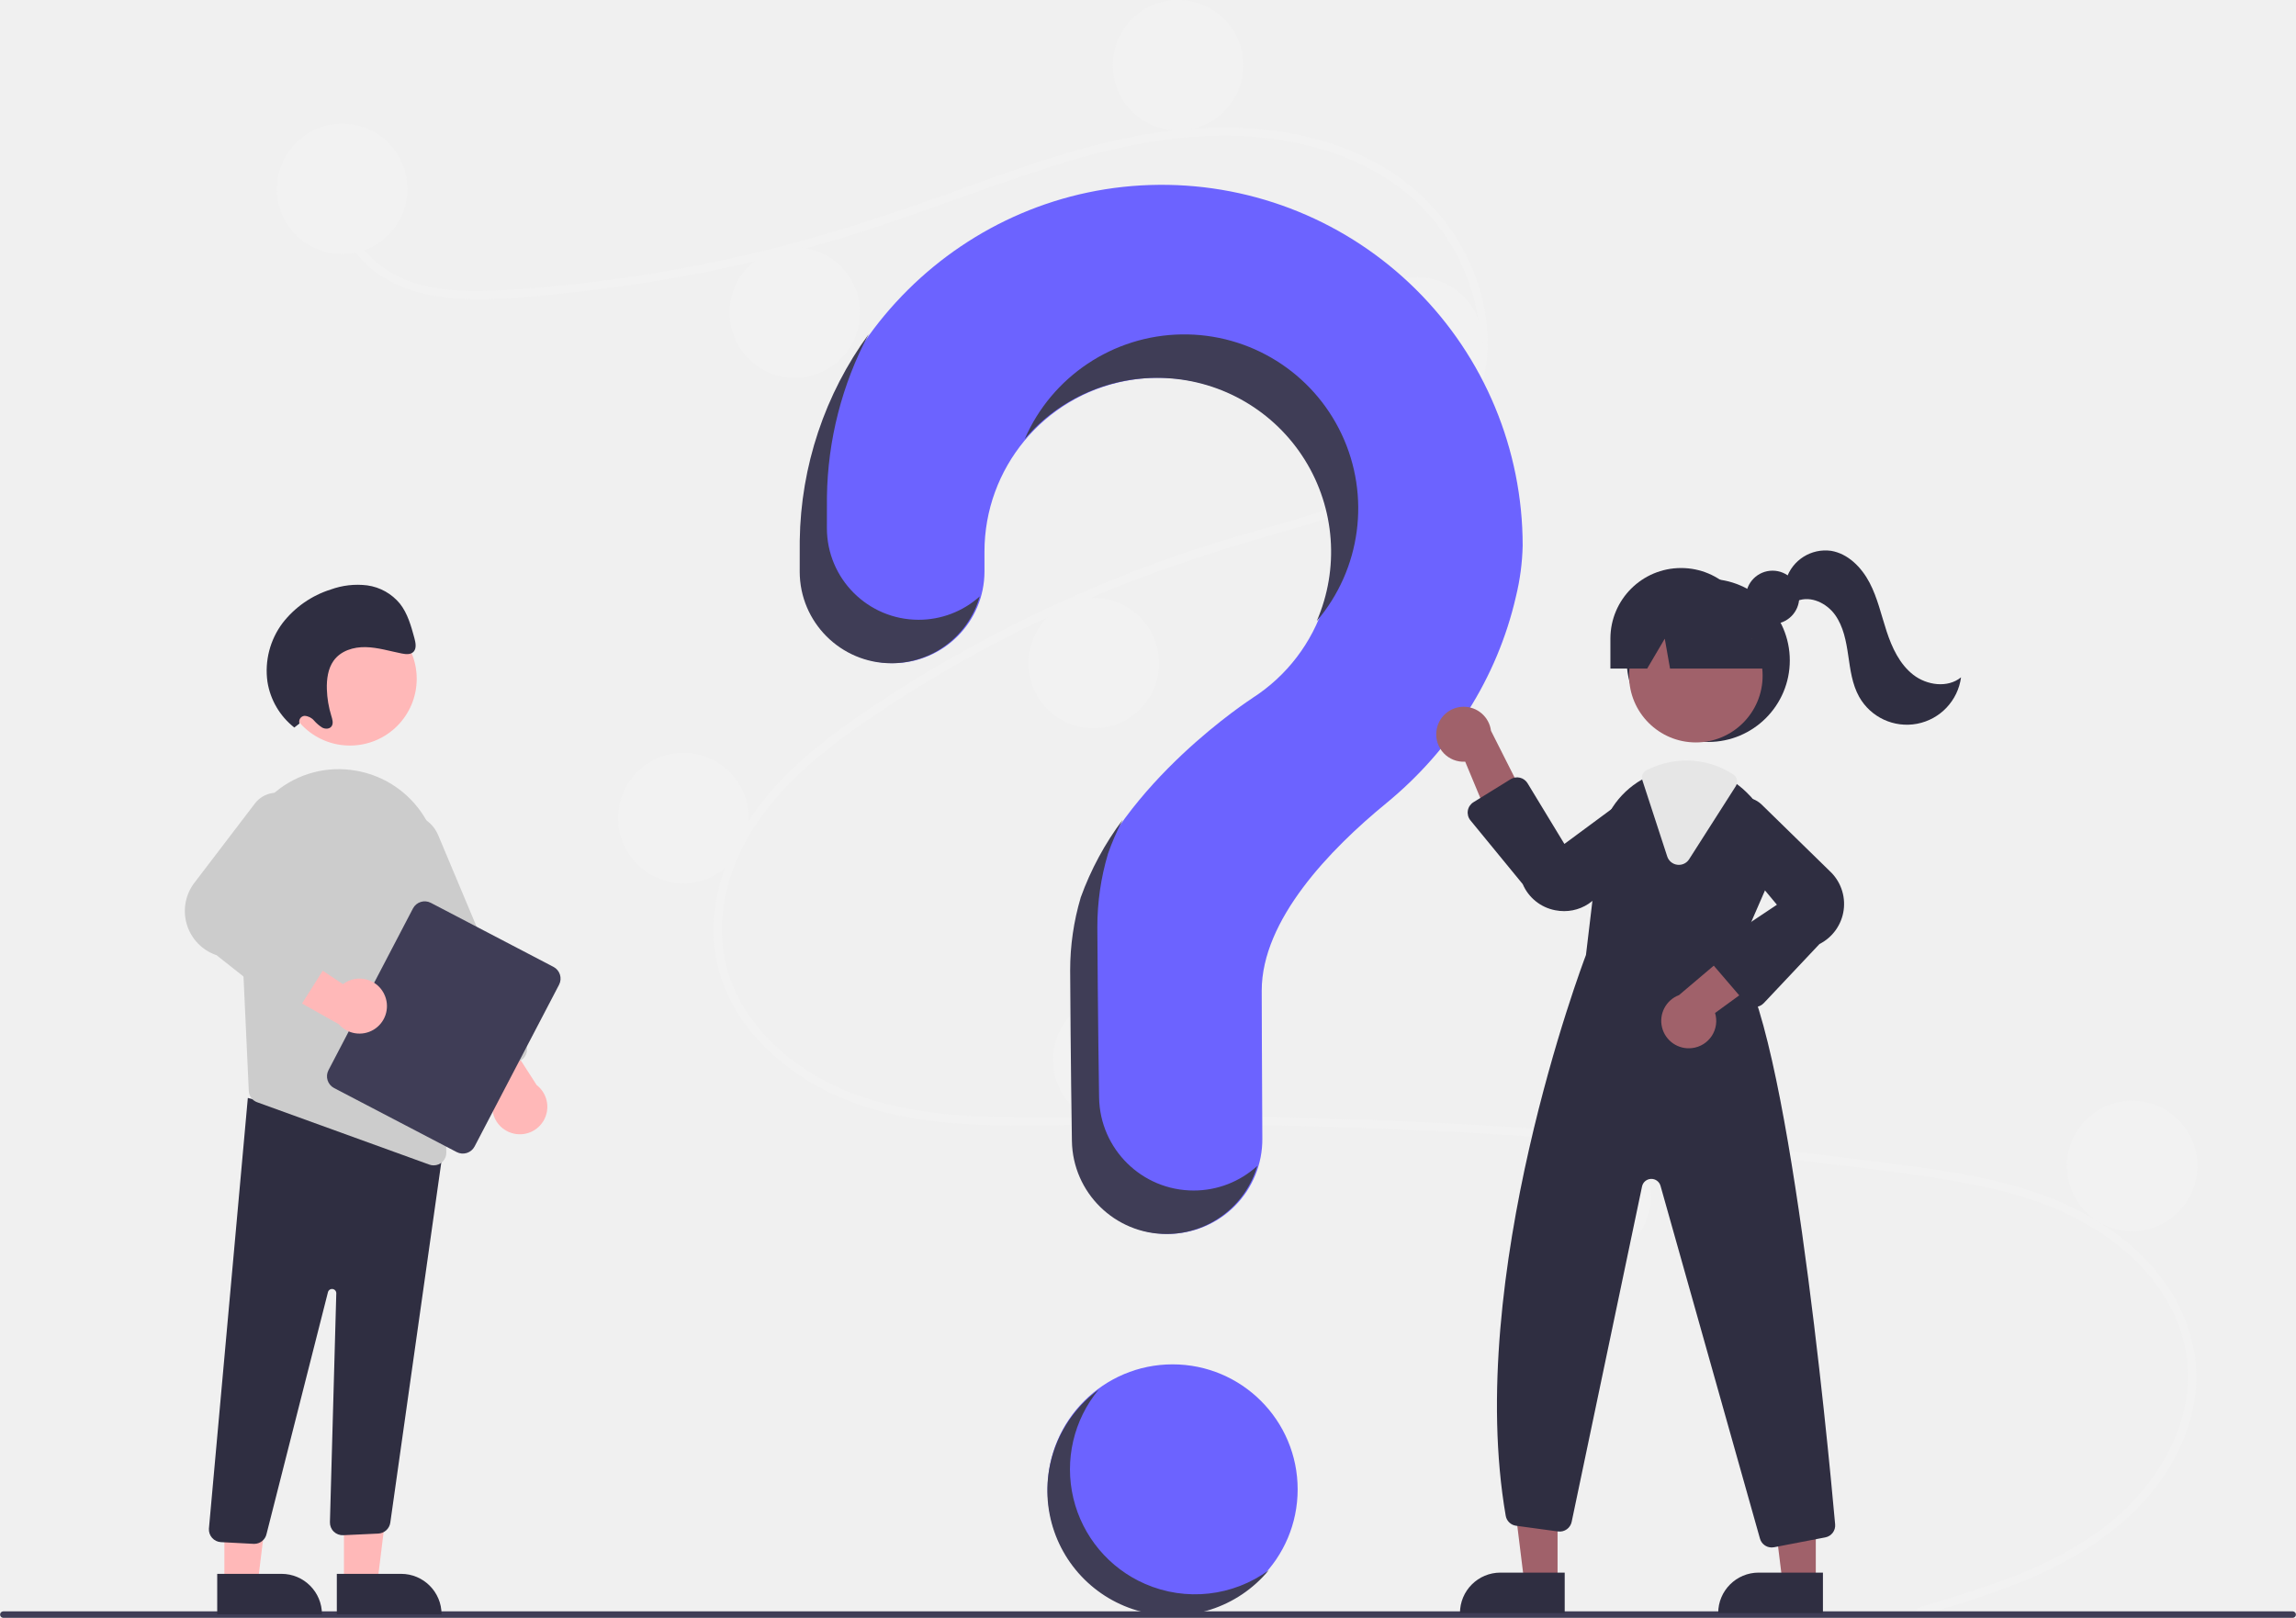
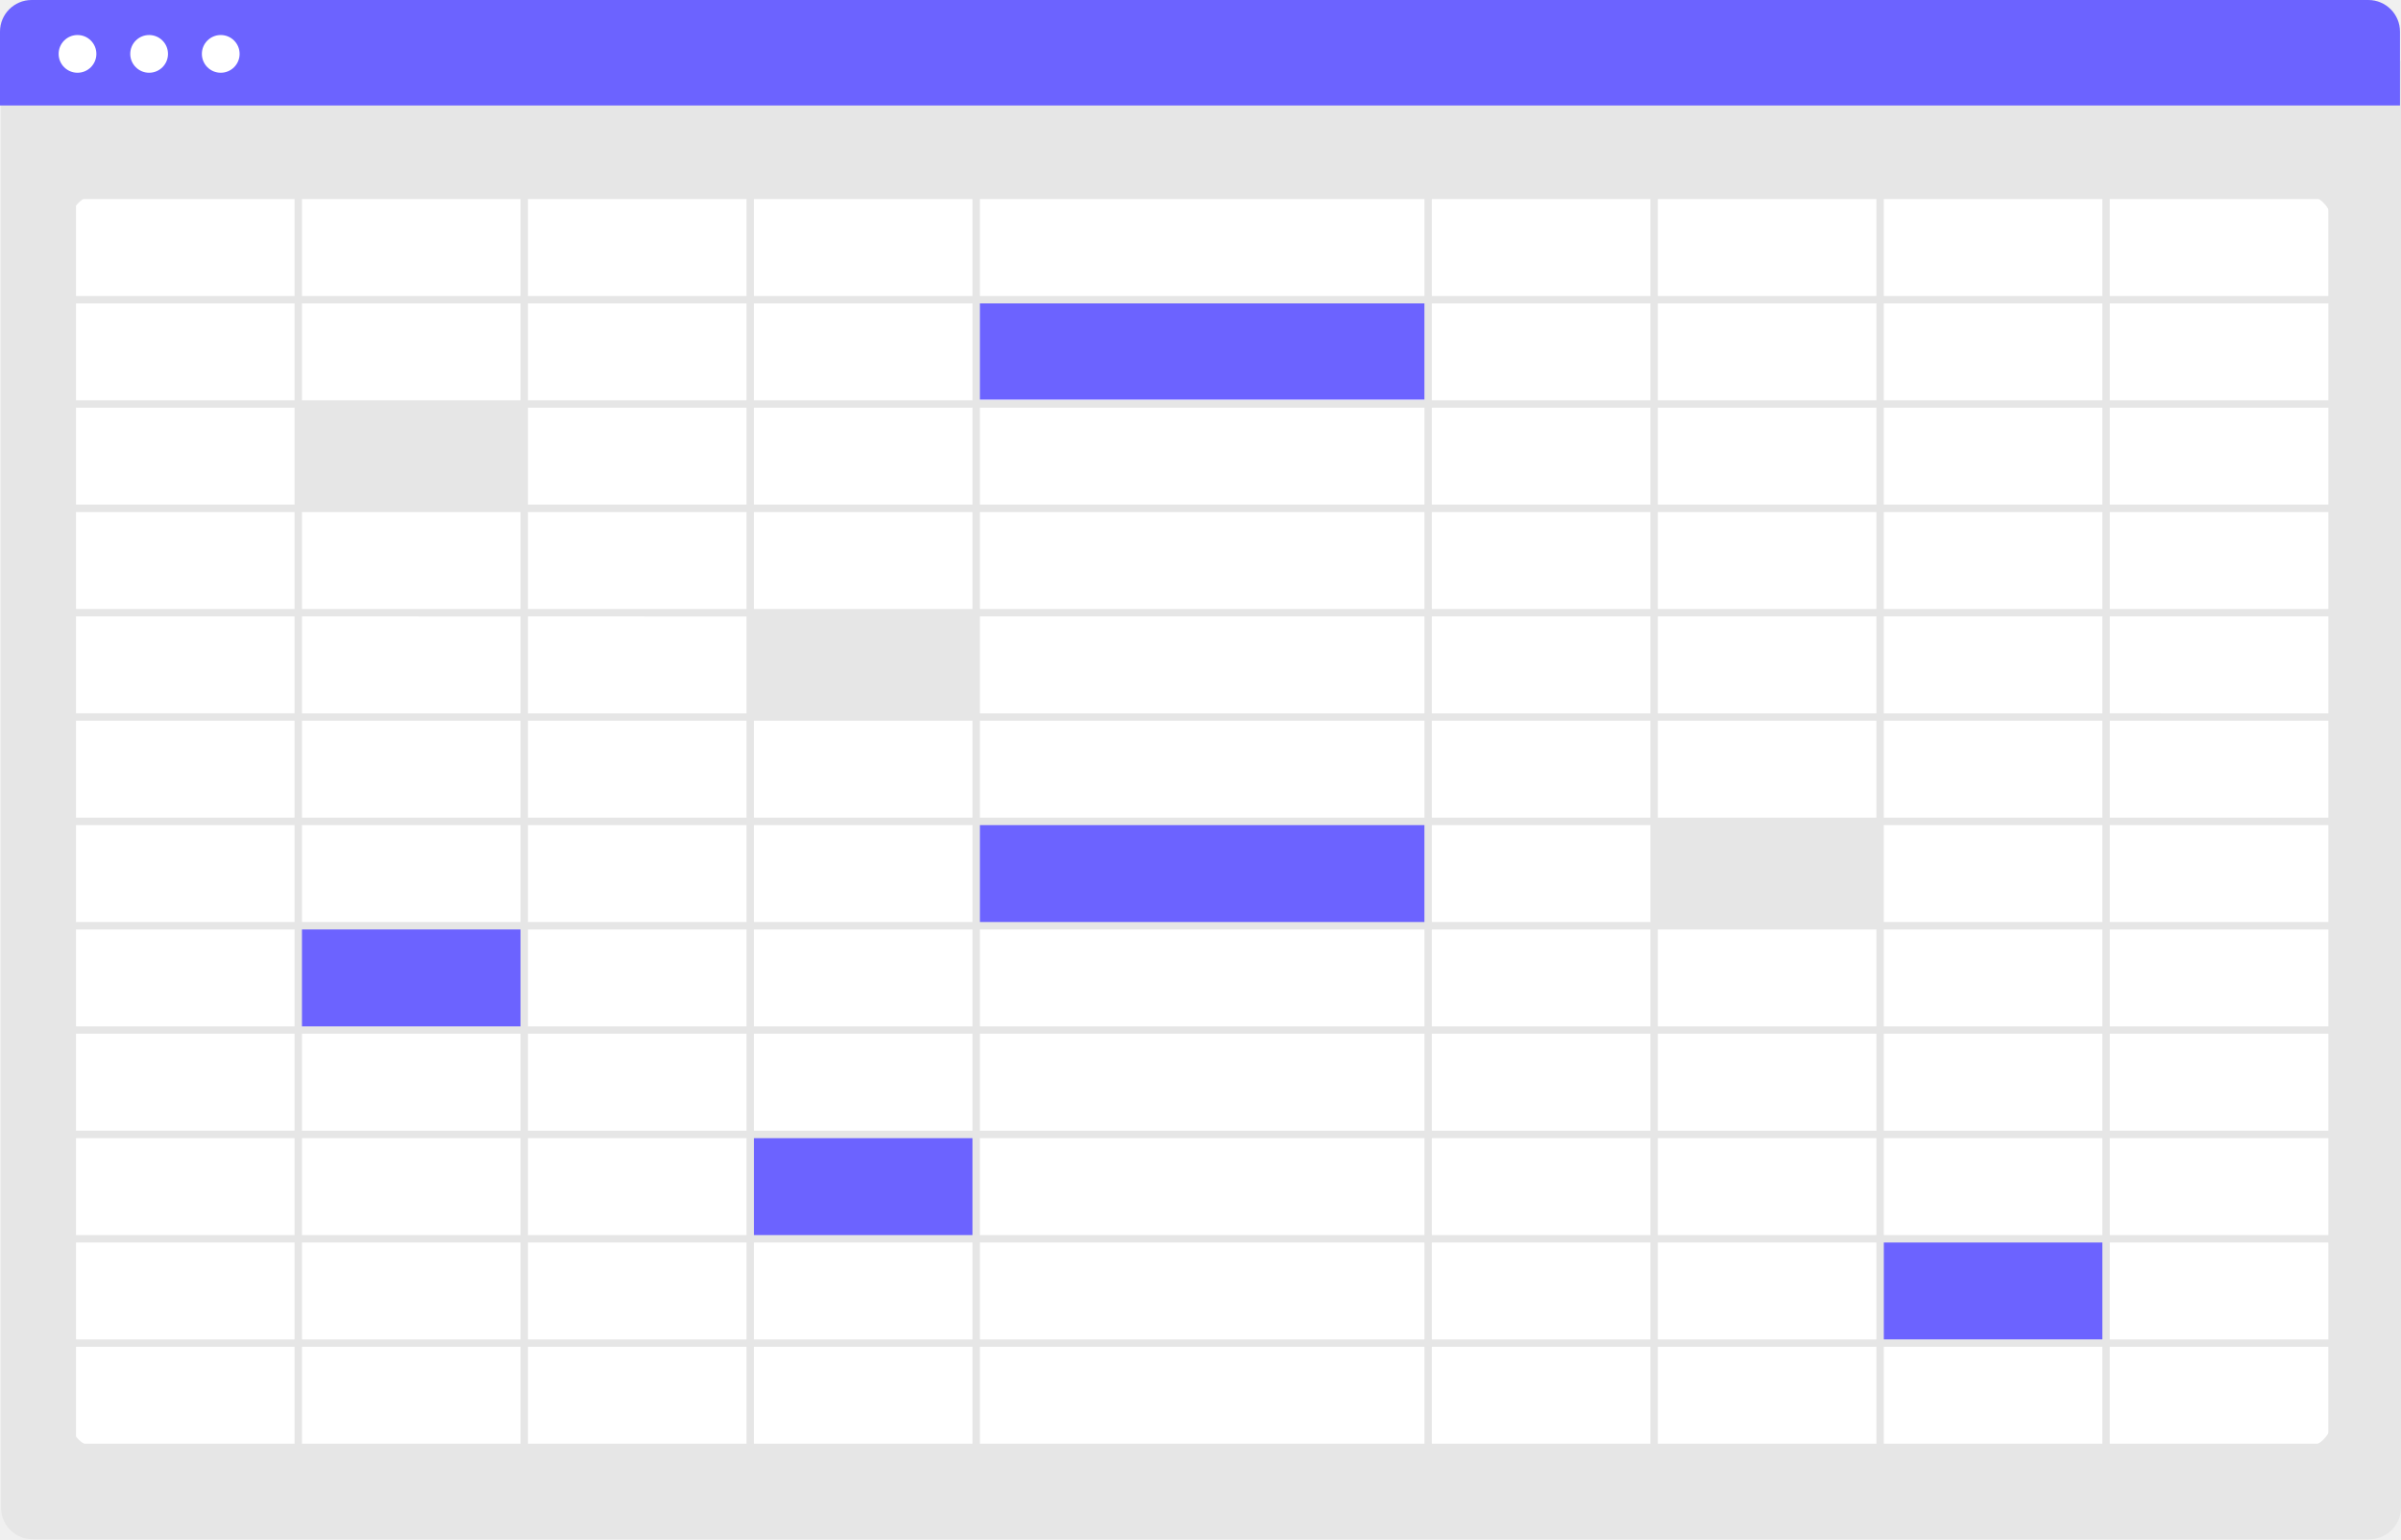
- <svg xmlns="http://www.w3.org/2000/svg" width="844.675" height="595.262" viewBox="0 0 844.675 595.262" role="img" artist="Katerina Limpitsouni" source="https://undraw.co/">
-   <circle cx="431.393" cy="548" r="46" fill="#6c63ff" />
-   <path d="M883.862,743.785c25.735-7.729,53.094-15.788,73.503-34.161,18.238-16.418,30.55-41.489,22.995-66.112-7.54-24.572-30.124-40.956-53.442-49.105-13.225-4.622-27.061-7.186-40.891-9.2-15.035-2.19-30.136-3.984-45.23-5.71q-91.677-10.486-184.044-12.811c-30.385-.765-60.764-.747-91.152-.306-27.139.394-55.722.384-80.899-11.151-19.578-8.97-37.348-25.289-42.803-46.734-6.297-24.755,5.318-49.964,21.98-67.892,8.783-9.45,19.047-17.404,29.636-24.717,11.487-7.934,23.375-15.306,35.521-22.188a494.634,494.634,0,0,1,74.767-34.468c12.746-4.634,25.68-8.633,38.728-12.321,11.017-3.115,22.068-6.234,32.716-10.477,20.583-8.204,40.161-22.1,45.395-44.881,4.96-21.591-3.403-45.031-18.065-61.071-16.963-18.557-42.539-26.692-67.06-28.008-27.528-1.478-54.422,5.412-80.297,14.156-27.597,9.326-54.599,20.049-82.778,27.603a556.958,556.958,0,0,1-85.196,15.837c-14.082,1.5-28.59,3.193-42.756,2.045-11.872-.962-23.684-4.454-32.434-12.88-7.503-7.225-11.972-17.154-10.435-27.632.279-1.903,3.17-1.094,2.893.798-1.87,12.755,6.8,24.509,17.484,30.529,12.348,6.958,27.374,6.968,41.122,6.172a537.825,537.825,0,0,0,88.515-12.796c28.593-6.531,56.164-15.866,83.704-25.839,26.156-9.472,52.897-18.716,80.84-20.767,24.246-1.78,49.752,1.752,70.874,14.423,18.564,11.136,32.215,29.707,36.565,51.018,4.25,20.825-1.636,41.785-17.4,56.317-16.321,15.046-38.701,21.479-59.557,27.404-26.452,7.514-52.337,16.298-77.392,27.703a485.824,485.824,0,0,0-72.8,40.928c-22.246,15.202-44.201,34.331-51.237,61.451-3.277,12.633-2.672,26.032,2.812,37.965,4.876,10.61,12.907,19.535,22.262,26.419,22.321,16.424,50.453,19.797,77.414,20.132,30.281.377,60.564-.645,90.855-.148q92.599,1.52,184.819,11.273,23.108,2.446,46.158,5.407c13.822,1.776,27.69,3.541,41.278,6.695,24.162,5.608,47.674,16.392,62.692,36.878a61.319,61.319,0,0,1,11.947,30.446c1.051,11.524-1.77,23.069-6.98,33.321-11.532,22.69-33.134,37.123-56.073,46.605-12.287,5.079-25.032,8.926-37.752,12.746-1.853.557-2.645-2.338-.798-2.893Z" transform="translate(-177.6623 -152.3692)" fill="#f2f2f2" />
-   <circle cx="125.893" cy="69.5" r="24" fill="#f2f2f2" />
-   <circle cx="292.393" cy="115" r="24" fill="#f2f2f2" />
-   <circle cx="433.393" cy="24" r="24" fill="#f2f2f2" />
-   <circle cx="521.393" cy="126" r="24" fill="#f2f2f2" />
-   <circle cx="402.393" cy="244" r="24" fill="#f2f2f2" />
-   <circle cx="251.393" cy="301" r="24" fill="#f2f2f2" />
-   <circle cx="411.393" cy="390" r="24" fill="#f2f2f2" />
-   <circle cx="583.393" cy="440" r="24" fill="#f2f2f2" />
-   <circle cx="784.393" cy="429" r="24" fill="#f2f2f2" />
-   <path d="M604.128,220.373c-71.892.508-130.756,58.93-131.777,130.816-.009.664-.014,5.33-.013,11.434a33.748,33.748,0,0,0,33.744,33.746h0a33.769,33.769,0,0,0,33.761-33.798c-.003-4.152-.006-7.026-.006-7.202a64,64,0,1,1,98.52,53.879l.012.014s-48.028,30.92-62.671,73.335l.012.003a94.004,94.004,0,0,0-3.874,26.768c0,3.725.219,36.321.643,62.778a34.786,34.786,0,0,0,34.79,34.222h0a34.796,34.796,0,0,0,34.794-35.011c-.147-24.229-.227-52.442-.227-54.489,0-26.045,25.125-51.995,45.764-68.917,23.766-19.487,40.868-46.043,47.737-75.999a86.762,86.762,0,0,0,2.499-18.834A132.75,132.75,0,0,0,604.128,220.373Z" transform="translate(-177.6623 -152.3692)" fill="#6c63ff" />
-   <path d="M1021.147,747.631H178.853a1.191,1.191,0,0,1,0-2.381h842.294a1.191,1.191,0,0,1,0,2.381Z" transform="translate(-177.6623 -152.3692)" fill="#3f3d56" />
-   <circle cx="628.449" cy="242.996" r="30" fill="#2f2e41" />
-   <polygon points="573.012 582.129 560.753 582.129 554.92 534.841 573.015 534.841 573.012 582.129" fill="#a0616a" />
-   <path d="M551.996,578.626h23.644a0,0,0,0,1,0,0v14.887a0,0,0,0,1,0,0H537.109a0,0,0,0,1,0,0v0A14.887,14.887,0,0,1,551.996,578.626Z" fill="#2f2e41" />
-   <polygon points="668.012 582.129 655.753 582.129 649.92 534.841 668.015 534.841 668.012 582.129" fill="#a0616a" />
-   <path d="M646.996,578.626h23.644a0,0,0,0,1,0,0v14.887a0,0,0,0,1,0,0H632.109a0,0,0,0,1,0,0v0A14.887,14.887,0,0,1,646.996,578.626Z" fill="#2f2e41" />
-   <circle cx="623.89" cy="248.61" r="24.561" fill="#a0616a" />
-   <path d="M816.191,504.775l10.99-25.25a31.383,31.383,0,0,0-6.95-35.6,31.873,31.873,0,0,0-3.07-2.67,30.935,30.935,0,0,0-18.99-6.57,32.179,32.179,0,0,0-13.4,2.98c-.36.16-.71.33-1.07.5-.69.33-1.37.69-2.03,1.06a31.678,31.678,0,0,0-15.7,23.88l-4.85,40.64c-1.22,3.19-44.74,118.39-29.52,206.34a4.467,4.467,0,0,0,3.82,3.67l15.43,2.1a4.497,4.497,0,0,0,5.01-3.53l25.89-123.41a3.503,3.503,0,0,1,6.8-.23l36.58,129.78a4.471,4.471,0,0,0,4.31,3.28,5.122,5.122,0,0,0,.87-.08l18.85-3.63a4.471,4.471,0,0,0,3.63-4.81C850.021,682.335,835.301,527.605,816.191,504.775Z" transform="translate(-177.6623 -152.3692)" fill="#2f2e41" />
-   <path d="M706.102,421.419A10.056,10.056,0,0,0,716.696,432.623l13.729,32.992,10.385-15.394-14.629-28.97a10.11,10.11,0,0,0-20.079.169Z" transform="translate(-177.6623 -152.3692)" fill="#a0616a" />
-   <path d="M800.19,537.996a10.056,10.056,0,0,0,8.427-12.913l28.885-21.038-17.39-6.512-24.764,20.977a10.11,10.11,0,0,0,4.842,19.487Z" transform="translate(-177.6623 -152.3692)" fill="#a0616a" />
-   <path d="M753.102,487.61a17.057,17.057,0,0,1-3.298-.325,16.305,16.305,0,0,1-11.948-9.616l-19.234-23.453a4.501,4.501,0,0,1,1.111-6.681l13.684-8.471a4.5,4.5,0,0,1,6.215,1.49l13.556,22.334L779.15,443.702A9.721,9.721,0,0,1,790.46,459.264l-25.912,23.637A16.253,16.253,0,0,1,753.102,487.61Z" transform="translate(-177.6623 -152.3692)" fill="#2f2e41" />
-   <path d="M823.252,522.883c-.035,0-.071,0-.106-.001a4.508,4.508,0,0,1-3.311-1.57l-12.166-14.193a4.5,4.5,0,0,1,.92-6.673l22.781-15.188-20.638-24.812a9.721,9.721,0,0,1,14.887-12.183l25.084,24.513a16.525,16.525,0,0,1-3.675,26.94l-20.501,21.754A4.507,4.507,0,0,1,823.252,522.883Z" transform="translate(-177.6623 -152.3692)" fill="#2f2e41" />
-   <path d="M795.307,470.584a4.632,4.632,0,0,1-.584-.037,4.461,4.461,0,0,1-3.71-3.069l-9.142-28.029a3.083,3.083,0,0,1,1.594-3.725l.297-.14c.269-.128.535-.254.807-.375a32.574,32.574,0,0,1,13.603-3.023,31.327,31.327,0,0,1,17.161,5.157,3.13,3.13,0,0,1,.901,4.294L799.084,468.504A4.455,4.455,0,0,1,795.307,470.584Z" transform="translate(-177.6623 -152.3692)" fill="#e6e6e6" />
-   <circle cx="652.101" cy="219.786" r="9.817" fill="#2f2e41" />
-   <path d="M796.111,361.365h0a26,26,0,0,0-26,26v11h13.529l6.471-11,1.941,11h41.059l-11-11A26,26,0,0,0,796.111,361.365Z" transform="translate(-177.6623 -152.3692)" fill="#2f2e41" />
-   <path d="M834.809,365.431a15.15,15.15,0,0,1,16.481-10.396c6.256,1.046,11.202,6.075,14.149,11.691s4.308,11.903,6.289,17.928,4.791,12.084,9.793,15.984,12.677,4.958,17.59.946a20.118,20.118,0,0,1-37.477,7.181c-2.592-4.612-3.261-10.017-4.03-15.251s-1.767-10.65-4.862-14.94-8.888-7.093-13.804-5.139Z" transform="translate(-177.6623 -152.3692)" fill="#2f2e41" />
-   <path d="M515.609,380.408h0a33.748,33.748,0,0,1-33.744-33.746c-0-6.104.004-10.771.013-11.434a131.507,131.507,0,0,1,15.359-59.909,131.803,131.803,0,0,0-25.359,75.909c-.009.664-.014,5.33-.013,11.434a33.748,33.748,0,0,0,33.744,33.746h0A33.773,33.773,0,0,0,538.097,371.817,33.622,33.622,0,0,1,515.609,380.408Z" transform="translate(-177.6623 -152.3692)" fill="#3f3d56" />
-   <path d="M606.415,291.478a64.004,64.004,0,0,1,55.659,89.413,63.997,63.997,0,1,0-107.426-66.985A63.871,63.871,0,0,1,606.415,291.478Z" transform="translate(-177.6623 -152.3692)" fill="#3f3d56" />
-   <path d="M616.797,590.408h0a34.787,34.787,0,0,1-34.79-34.222c-.423-26.456-.643-59.052-.643-62.778a94.004,94.004,0,0,1,3.874-26.768l-.012-.003a95.069,95.069,0,0,1,5.494-12.701,110.047,110.047,0,0,0-15.494,28.701l.012.003a94.004,94.004,0,0,0-3.874,26.768c0,3.725.219,36.321.643,62.778a34.787,34.787,0,0,0,34.79,34.222h0a34.803,34.803,0,0,0,33.402-25.048A34.66,34.66,0,0,1,616.797,590.408Z" transform="translate(-177.6623 -152.3692)" fill="#3f3d56" />
-   <polygon points="126.541 582.585 138.8 582.584 144.633 535.296 126.538 535.297 126.541 582.585" fill="#ffb8b8" />
-   <path d="M301.576,731.451H340.107a0,0,0,0,1,0,0v14.887a0,0,0,0,1,0,0H316.463A14.887,14.887,0,0,1,301.576,731.451v0A0,0,0,0,1,301.576,731.451Z" transform="translate(464.0541 1325.404) rotate(179.9974)" fill="#2f2e41" />
-   <polygon points="82.541 582.585 94.8 582.584 100.633 535.296 82.538 535.297 82.541 582.585" fill="#ffb8b8" />
-   <path d="M257.576,731.451H296.107a0,0,0,0,1,0,0v14.887a0,0,0,0,1,0,0H272.463A14.887,14.887,0,0,1,257.576,731.451v0A0,0,0,0,1,257.576,731.451Z" transform="translate(376.0541 1325.406) rotate(179.9974)" fill="#2f2e41" />
-   <path d="M270.917,720.411l-11.975-.63a4.673,4.673,0,0,1-4.419-4.967l14.313-158.466,65.911,17.786,6.35-1.732L321.239,712.686a4.696,4.696,0,0,1-4.358,3.945l-12.909.601a4.674,4.674,0,0,1-4.931-4.796l2.339-84.196a1.558,1.558,0,0,0-3.083-.36L275.739,716.692a4.646,4.646,0,0,1-4.569,3.725C271.086,720.418,271.002,720.416,270.917,720.411Z" transform="translate(-177.6623 -152.3692)" fill="#2f2e41" />
-   <circle cx="128.742" cy="249.759" r="24.561" fill="#ffb8b8" />
-   <path d="M265.512,474.287l2.701,58.267.976,21.199a4.642,4.642,0,0,0,3.074,4.175l63.336,22.943a4.477,4.477,0,0,0,1.6.28,4.644,4.644,0,0,0,4.664-4.788L339.266,471.597A36.93,36.93,0,0,0,308.522,435.92c-.613-.093-1.236-.187-1.859-.27a36.249,36.249,0,0,0-29.165,9.441,37.236,37.236,0,0,0-11.986,29.196Z" transform="translate(-177.6623 -152.3692)" fill="#ccc" />
-   <path d="M365.855,569.245a10.064,10.064,0,0,1-5.369-15.227l-21.478-28.56,18.534-1.147,17.554,27.297a10.111,10.111,0,0,1-9.242,17.637Z" transform="translate(-177.6623 -152.3692)" fill="#ffb8b8" />
-   <path d="M350.753,548.85a4.644,4.644,0,0,1-2.541-2.518L315.854,469.237a12.463,12.463,0,1,1,22.984-9.647l32.358,77.095a4.679,4.679,0,0,1-2.5,6.118l-14.365,6.029a4.642,4.642,0,0,1-3.577.017Z" transform="translate(-177.6623 -152.3692)" fill="#ccc" />
-   <path d="M298.508,546.131,329.587,486.622a4.878,4.878,0,0,1,6.575-2.063l45.112,23.56a4.878,4.878,0,0,1,2.063,6.575l-31.079,59.509a4.878,4.878,0,0,1-6.575,2.063L300.571,552.706A4.878,4.878,0,0,1,298.508,546.131Z" transform="translate(-177.6623 -152.3692)" fill="#3f3d56" />
-   <path d="M319.351,518.943a10.064,10.064,0,0,0-15.517-4.46l-29.778-19.754-.051,18.57L302.29,529.21a10.111,10.111,0,0,0,17.06-10.267Z" transform="translate(-177.6623 -152.3692)" fill="#ffb8b8" />
-   <path d="M281.701,523.119l-24.337-19.278a17.163,17.163,0,0,1-7.823-27.135l22.097-28.96a10.096,10.096,0,0,1,17.13,10.284l-17.484,28.6,25.694,12.187a4.674,4.674,0,0,1,1.948,6.72l-10.372,16.414a4.682,4.682,0,0,1-3.167,2.111c-.026.004-.051.008-.077.012A4.696,4.696,0,0,1,281.701,523.119Z" transform="translate(-177.6623 -152.3692)" fill="#ccc" />
-   <path d="M287.845,418.574a2.135,2.135,0,0,1,1.856-2.819,4.93,4.93,0,0,1,3.476,1.715,13.833,13.833,0,0,0,3.071,2.637c1.188.599,2.8.514,3.477-.628.636-1.072.2-2.508-.185-3.753a36.907,36.907,0,0,1-1.63-9.77c-.111-3.7.411-7.562,2.46-10.448,2.644-3.725,7.371-5.139,11.845-5.036s8.875,1.484,13.307,2.357c1.53.301,3.328.456,4.352-.73,1.088-1.261.688-3.301.226-5.004-1.201-4.417-2.475-8.985-5.265-12.552a18.898,18.898,0,0,0-12.061-6.79,28.938,28.938,0,0,0-13.462,1.528,36.096,36.096,0,0,0-17.683,12.319,29.236,29.236,0,0,0-5.578,21.6,26.667,26.667,0,0,0,9.886,16.855Z" transform="translate(-177.6623 -152.3692)" fill="#2f2e41" />
-   <path d="M598.92,735.149a45.994,45.994,0,0,1-17.07-71.489,45.997,45.997,0,1,0,62.569,66.464A45.969,45.969,0,0,1,598.92,735.149Z" transform="translate(-177.6623 -152.3692)" fill="#3f3d56" />
+ <svg xmlns="http://www.w3.org/2000/svg" width="800.273" height="513.21" viewBox="0 0 800.273 513.21" role="img" artist="Katerina Limpitsouni" source="https://undraw.co/">
+   <g transform="translate(-706.769 -271.611)">
+     <path d="M1227.483,688.357H448.611a10.542,10.542,0,0,1-10.53-10.53V195.42h799.932V677.827a10.541,10.541,0,0,1-10.53,10.53Z" transform="translate(269.029 96.465)" fill="#e6e6e6" />
+     <path d="M1197.4,644.108H464.2a10.656,10.656,0,0,1-10.645-10.644V236.184A10.657,10.657,0,0,1,464.2,225.54h733.2a10.656,10.656,0,0,1,10.644,10.644v397.28a10.656,10.656,0,0,1-10.644,10.645Z" transform="translate(276.275 110.567)" fill="#fff" />
+     <path d="M1237.781,216.782H437.849v-24.64a10.542,10.542,0,0,1,10.53-10.53h778.872a10.542,10.542,0,0,1,10.53,10.53Z" transform="translate(268.92 90)" fill="#6c63ff" />
+     <circle cx="6.289" cy="6.289" r="6.289" transform="translate(726.314 283.289)" fill="#fff" />
+     <circle cx="6.289" cy="6.289" r="6.289" transform="translate(750.185 283.289)" fill="#fff" />
+     <circle cx="6.289" cy="6.289" r="6.289" transform="translate(774.056 283.289)" fill="#fff" />
+     <rect width="75.568" height="33.448" transform="translate(805.188 407.345)" fill="#e6e6e6" />
+     <rect width="75.568" height="33.448" transform="translate(956.324 476.719)" fill="#e6e6e6" />
+     <rect width="75.568" height="33.448" transform="translate(805.188 580.779)" fill="#6c63ff" />
+     <rect width="75.568" height="33.448" transform="translate(956.324 650.152)" fill="#6c63ff" />
+     <rect width="75.568" height="33.448" transform="translate(1332.923 684.839)" fill="#6c63ff" />
+     <rect width="75.568" height="33.448" transform="translate(1257.355 546.092)" fill="#e6e6e6" />
+     <rect width="151.135" height="33.448" transform="translate(1031.892 546.092)" fill="#6c63ff" />
+     <rect width="151.135" height="33.448" transform="translate(1031.892 371.42)" fill="#6c63ff" />
+     <path d="M453.414,225.122V645.08H1209.09V225.122Zm753.2,34.79H1133.77V227.6h72.842ZM757.171,503.442V471.13H905.333v32.312Zm148.162,2.478v32.313H757.171V505.92Zm0-139.16v32.312H757.171V366.76Zm-148.162-2.478V331.97H905.333v32.313Zm0,69.58V401.55H905.333v32.313Zm148.162,2.478v32.313H757.171V436.34ZM754.694,399.072H681.852V366.76h72.842Zm0,2.478v32.313H681.852V401.55Zm0,34.79v32.313H681.852V436.34Zm0,34.79v32.312H681.852V471.13Zm153.117,0h72.842v32.312H907.81Zm0-2.478V436.34h72.842v32.313Zm0-34.79V401.55h72.842v32.313Zm0-34.79V366.76h72.842v32.312Zm0-34.79V331.97h72.842v32.313Zm0-34.79V297.18h72.842v32.313Zm-2.478,0H757.171V297.18H905.333Zm-150.639,0H681.852V297.18h72.842Zm0,2.478v32.313H681.852V331.97Zm-75.32,32.313H606.531V331.97h72.843Zm0,2.478v32.312H606.531V366.76Zm0,34.79v32.313H606.531V401.55Zm0,34.79v32.313H606.531V436.34Zm0,34.79v32.312H606.531V471.13Zm0,34.79v32.313H606.531V505.92Zm2.478,0h72.842v32.313H681.852Zm72.842,34.79v32.312H681.852V540.71Zm2.478,0H905.333v32.312H757.171Zm150.639,0h72.842v32.312H907.81Zm0-2.478V505.92h72.842v32.313Zm75.32-32.313h72.843v32.313H983.13Zm0-2.478V471.13h72.843v32.312Zm0-34.79V436.34h72.843v32.313Zm0-34.79V401.55h72.843v32.313Zm0-34.79V366.76h72.843v32.312Zm0-34.79V331.97h72.843v32.313Zm0-34.79V297.18h72.843v32.313Zm0-34.79V262.39h72.843V294.7Zm-2.478,0H907.81V262.39h72.842Zm-75.32,0H757.171V262.39H905.333Zm-150.639,0H681.852V262.39h72.842Zm-75.32,0H606.531V262.39h72.843Zm0,2.478v32.313H606.531V297.18Zm-75.321,32.313H531.211V297.18h72.842Zm0,2.478v32.313H531.211V331.97Zm0,34.79v32.312H531.211V366.76Zm0,34.79v32.313H531.211V401.55Zm0,34.79v32.313H531.211V436.34Zm0,34.79v32.312H531.211V471.13Zm0,34.79v32.313H531.211V505.92Zm0,34.79v32.312H531.211V540.71Zm2.478,0h72.843v32.312H606.531Zm72.843,34.79v32.313H606.531V575.5Zm2.478,0h72.842v32.313H681.852Zm75.32,0H905.333v32.313H757.171Zm150.639,0h72.842v32.313H907.81Zm75.32,0h72.843v32.313H983.13Zm0-2.478V540.71h72.843v32.312Zm75.321-32.312h72.842v32.312h-72.842Zm0-2.478V505.92h72.842v32.313Zm0-34.79V471.13h72.842v32.312Zm0-34.79V436.34h72.842v32.313Zm0-34.79V401.55h72.842v32.313Zm0-34.79V366.76h72.842v32.312Zm0-34.79V331.97h72.842v32.313Zm0-34.79V297.18h72.842v32.313Zm0-34.79V262.39h72.842V294.7Zm0-34.79V227.6h72.842v32.313Zm-2.478,0H983.13V227.6h72.843Zm-75.321,0H907.81V227.6h72.842Zm-75.32,0H757.171V227.6H905.333Zm-150.639,0H681.852V227.6h72.842Zm-75.32,0H606.531V227.6h72.843Zm-75.321,0H531.211V227.6h72.842Zm0,2.478V294.7H531.211V262.39ZM528.734,294.7H455.892V262.39h72.842Zm0,2.478v32.313H455.892V297.18Zm0,34.79v32.313H455.892V331.97Zm0,34.79v32.312H455.892V366.76Zm0,34.79v32.313H455.892V401.55Zm0,34.79v32.313H455.892V436.34Zm0,34.79v32.312H455.892V471.13Zm0,34.79v32.313H455.892V505.92Zm0,34.79v32.312H455.892V540.71Zm0,34.79v32.313H455.892V575.5Zm2.478,0h72.842v32.313H531.211Zm72.842,34.791V642.6H531.211V610.29Zm2.478,0h72.843V642.6H606.531Zm75.321,0h72.842V642.6H681.852Zm75.32,0H905.333V642.6H757.171Zm150.639,0h72.842V642.6H907.81Zm75.32,0h72.843V642.6H983.13Zm75.321,0h72.842V642.6h-72.842Zm0-2.478V575.5h72.842v32.313Zm75.32-32.313h72.842v32.313H1133.77Zm0-2.478V540.71h72.842v32.312Zm0-34.79V505.92h72.842v32.313Zm0-34.79V471.13h72.842v32.312Zm0-34.79V436.34h72.842v32.313Zm0-34.79V401.55h72.842v32.313Zm0-34.79V366.76h72.842v32.312Zm0-34.79V331.97h72.842v32.313Zm0-34.79V297.18h72.842v32.313Zm0-34.79V262.39h72.842V294.7ZM528.734,227.6v32.313H455.892V227.6ZM455.892,610.29h72.842V642.6H455.892ZM1133.77,642.6V610.29h72.842V642.6Z" transform="translate(276.207 110.371)" fill="#e6e6e6" />
+   </g>
</svg>
